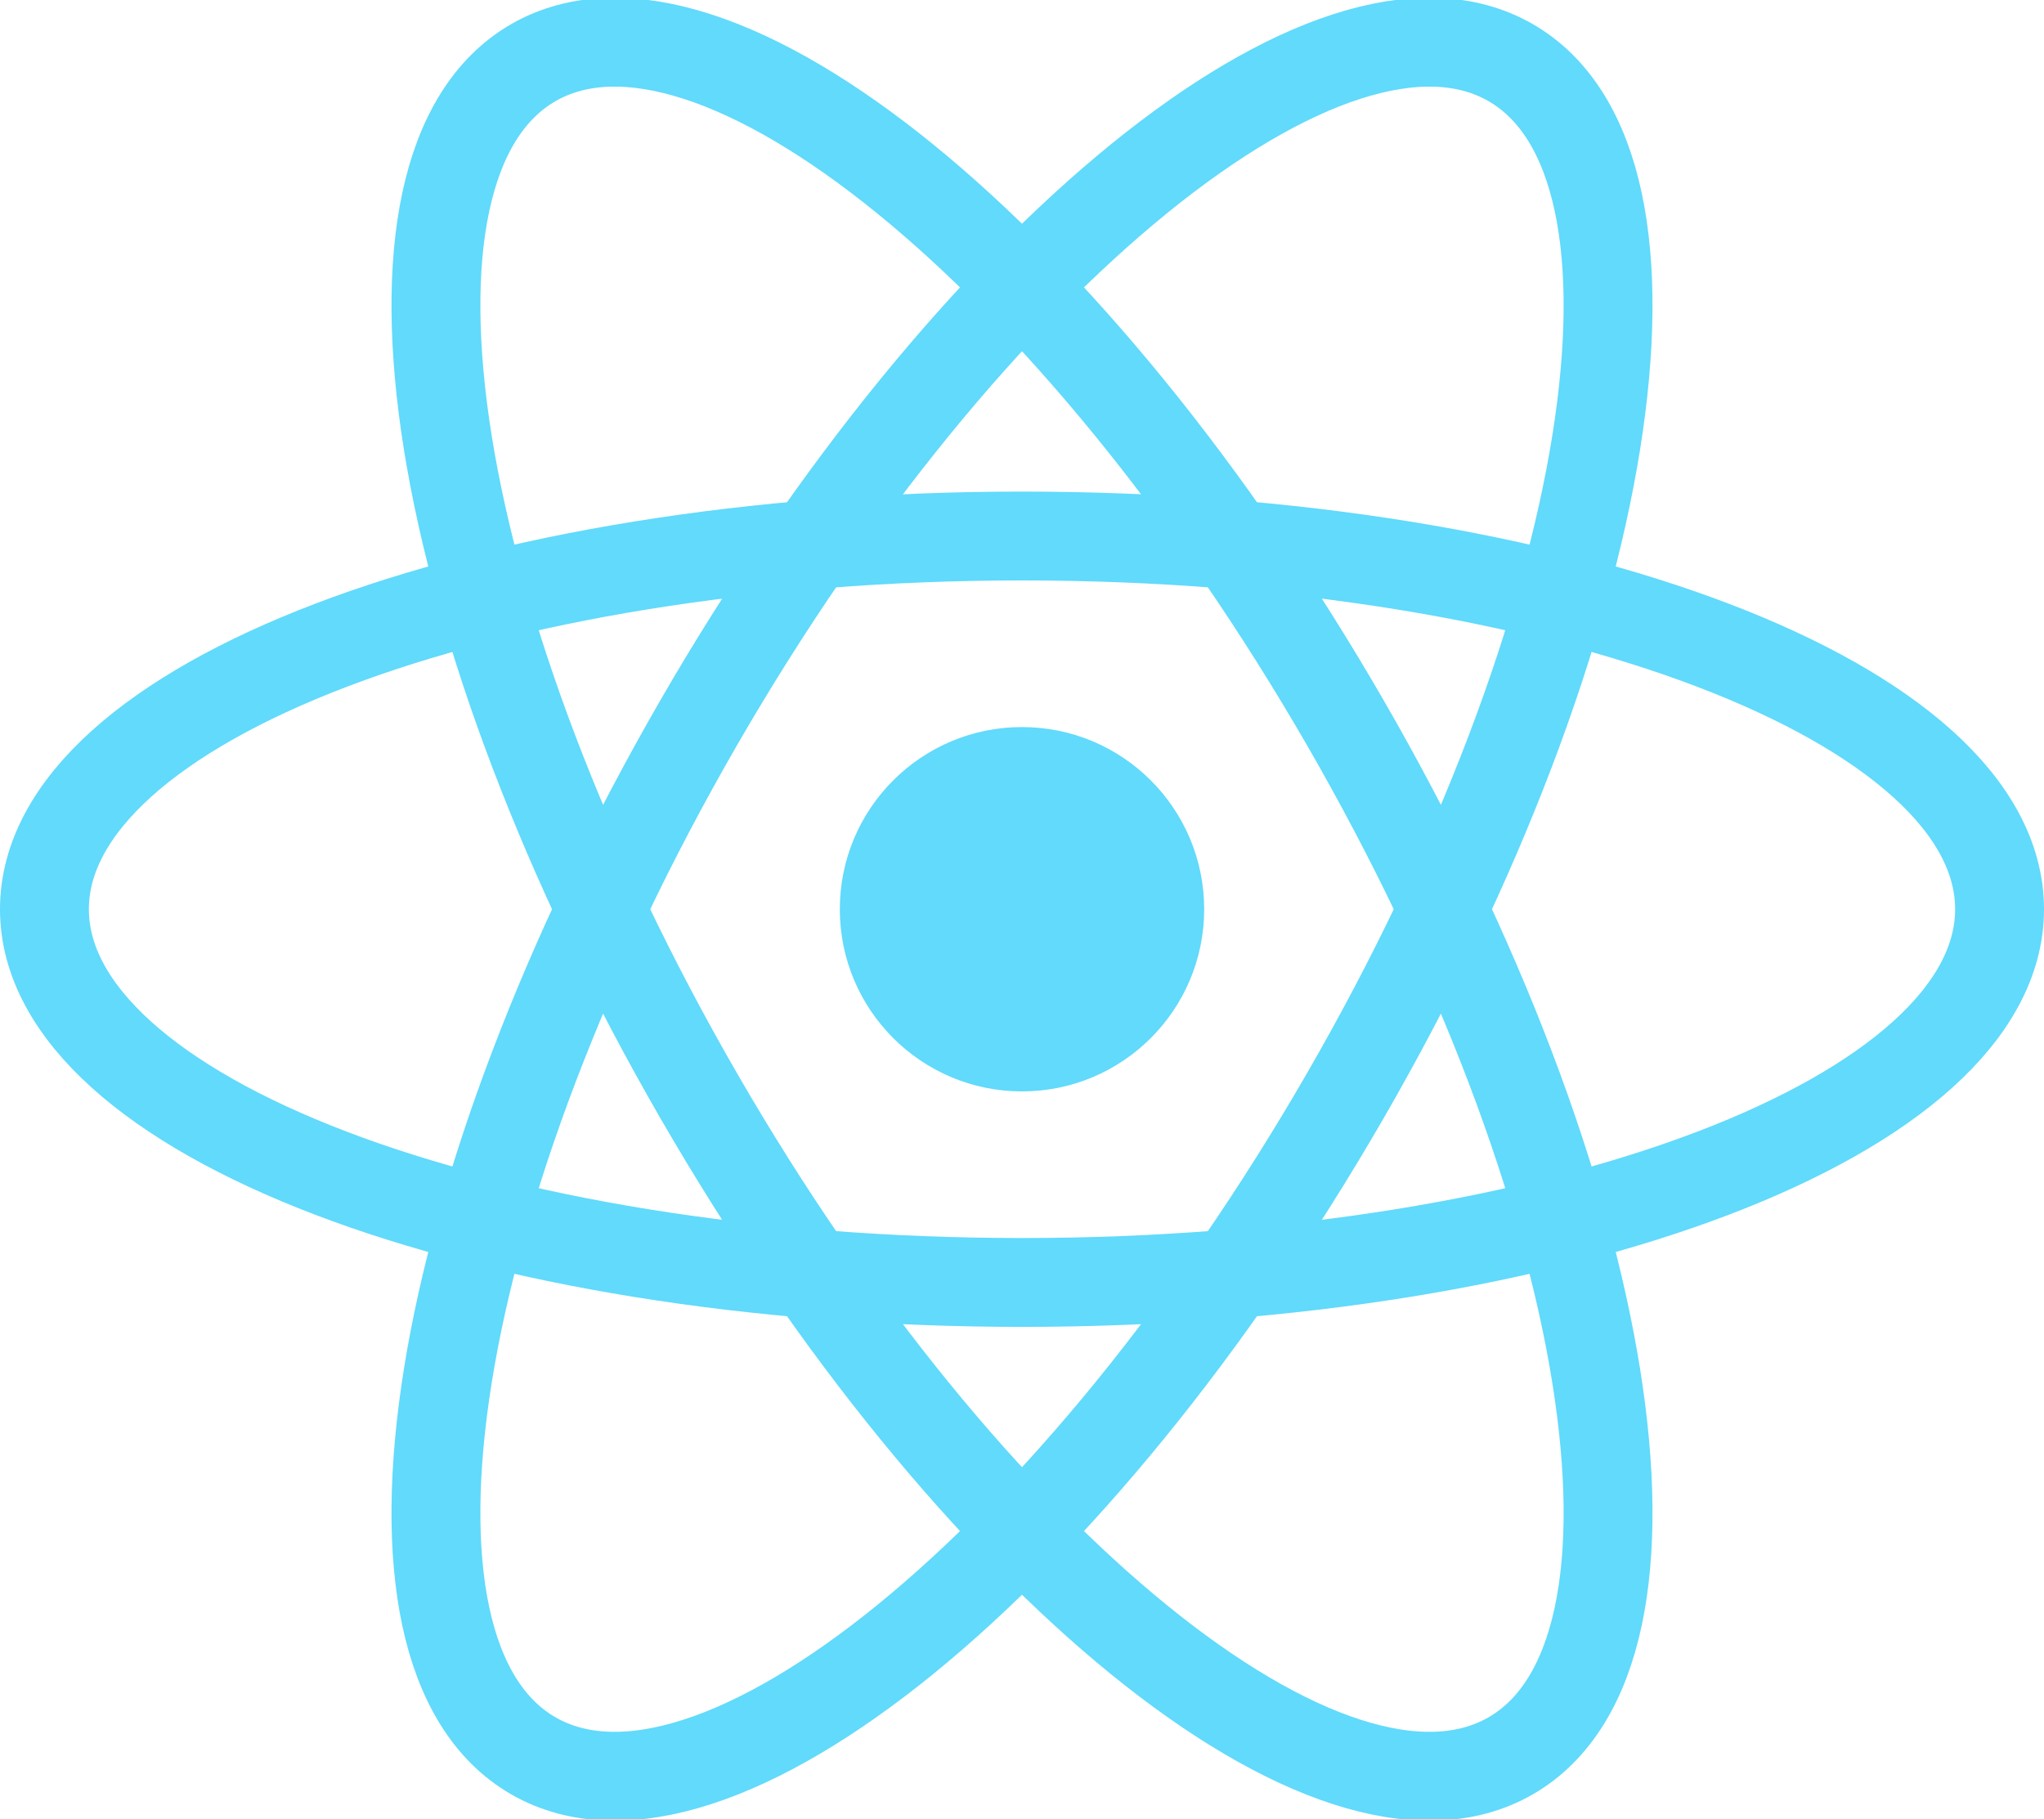
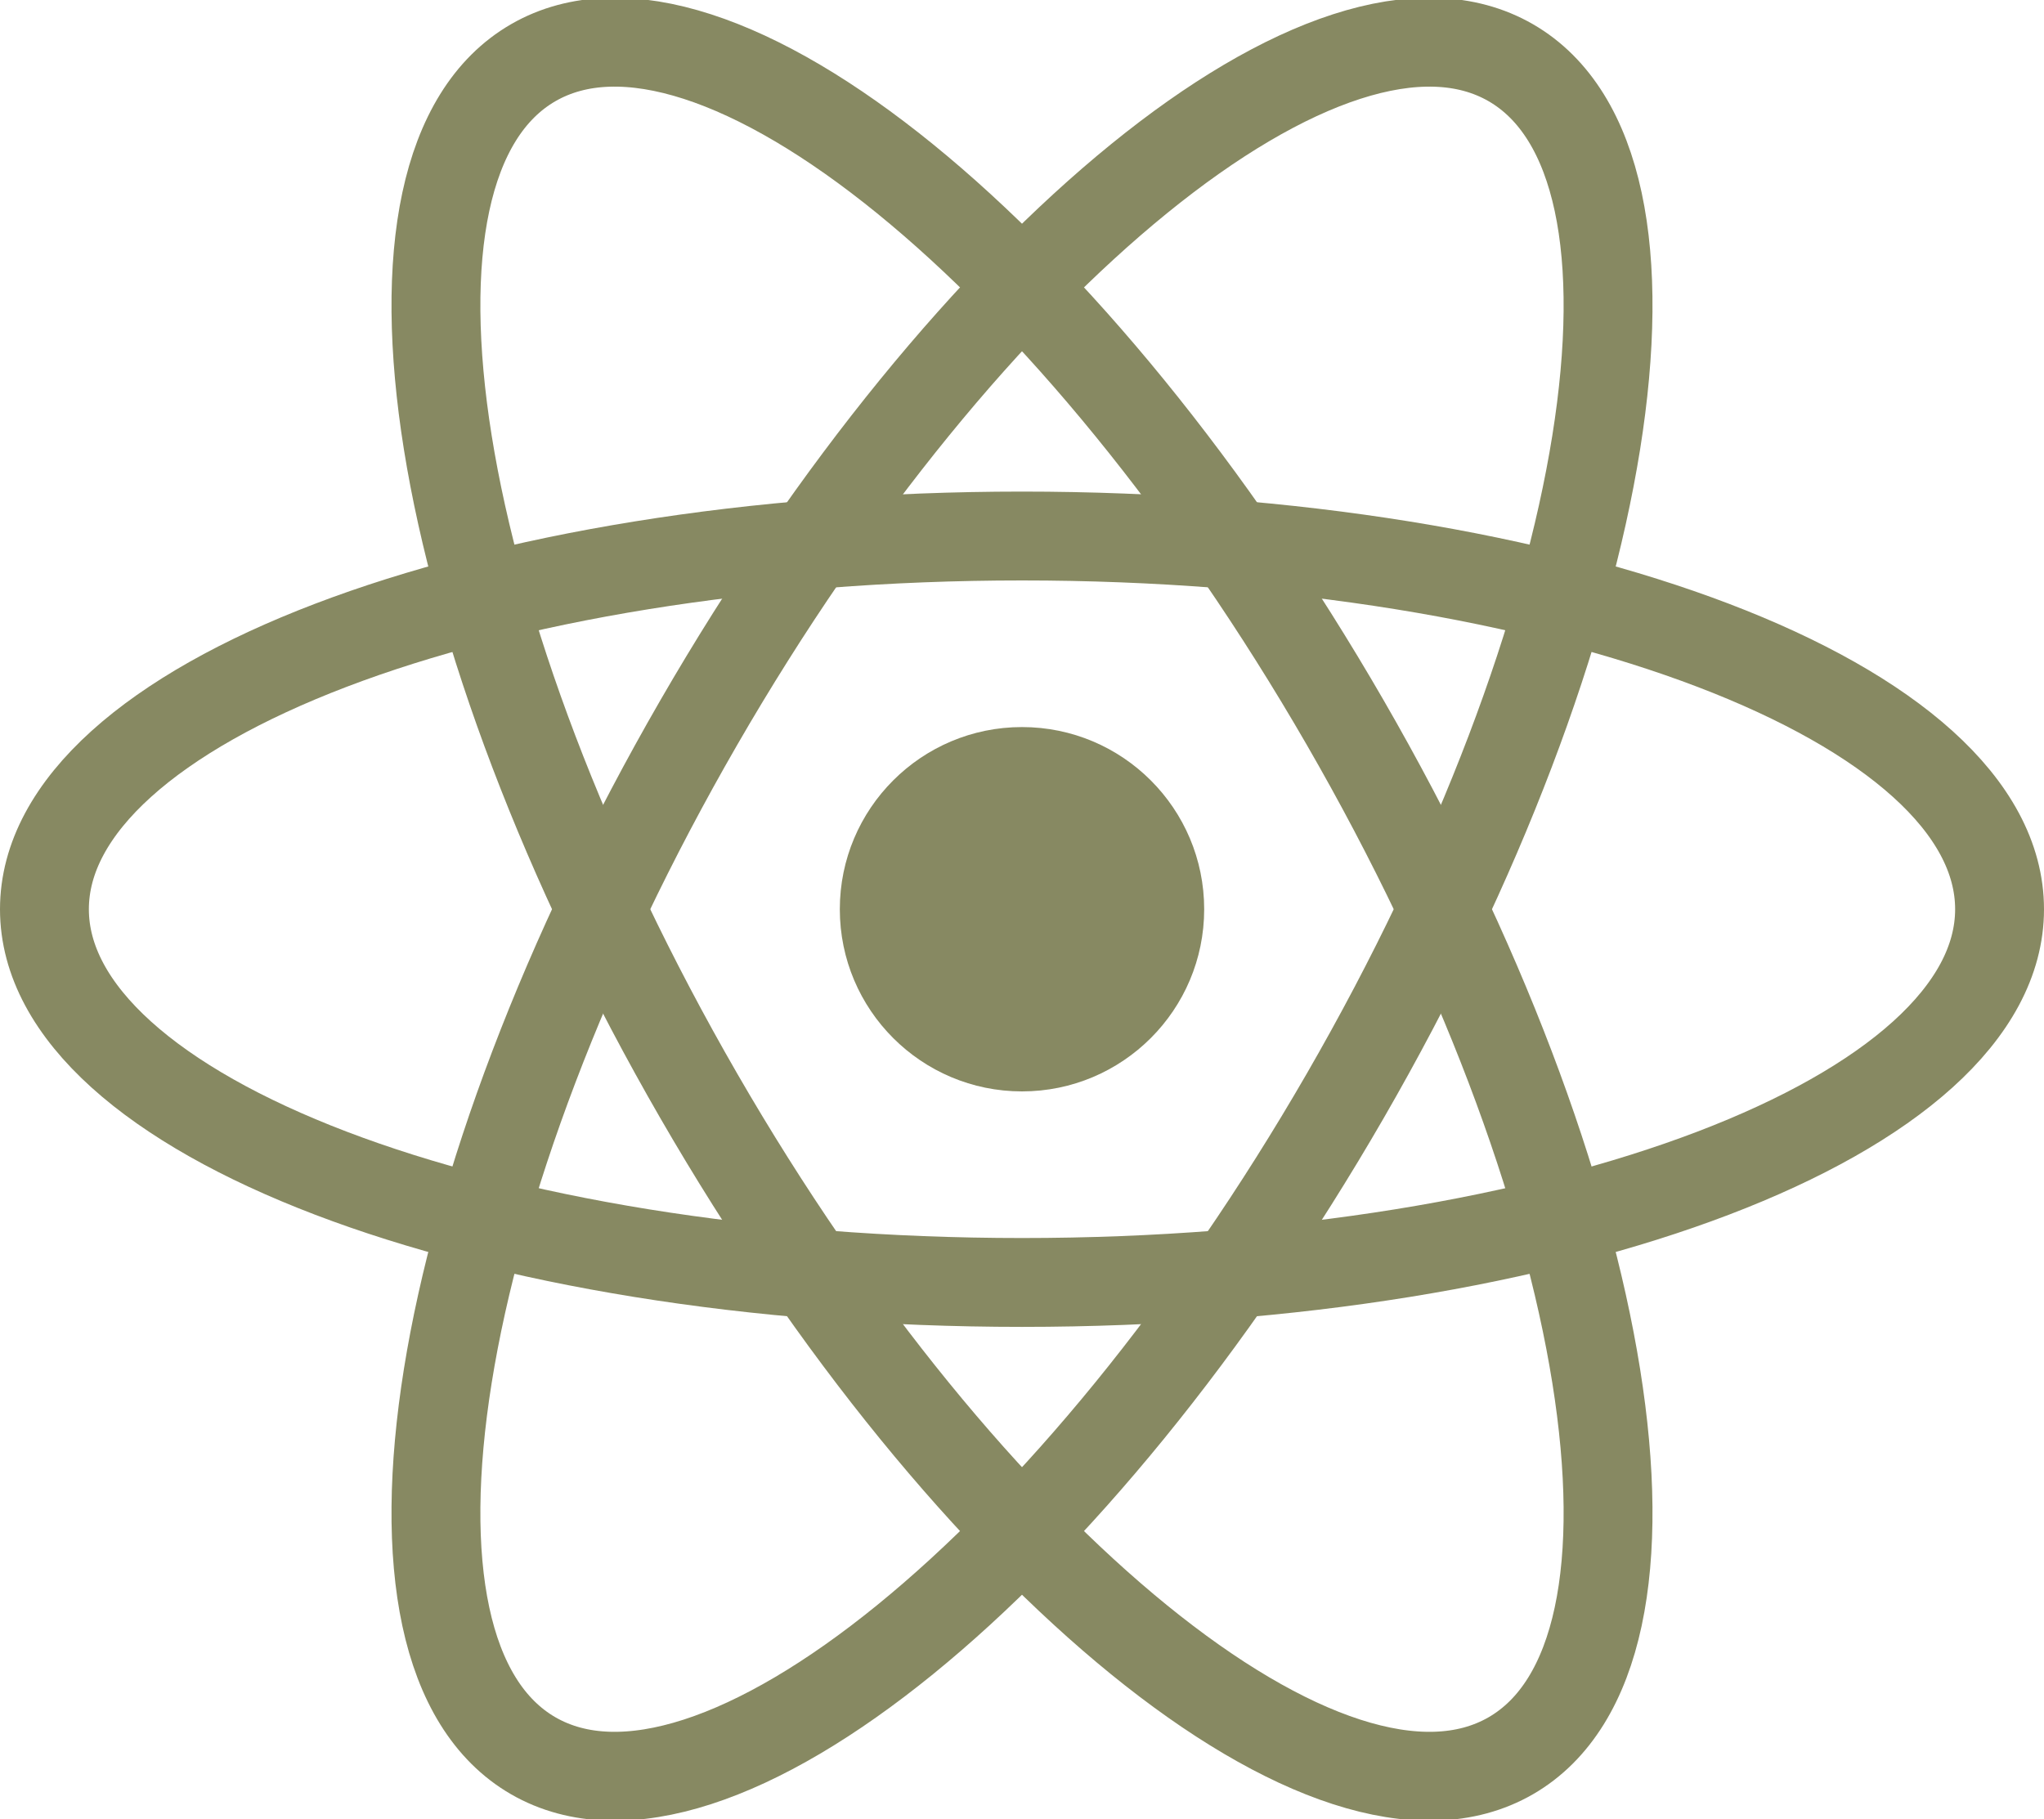
<svg xmlns="http://www.w3.org/2000/svg" viewBox="-11.5 -10.232 23 20.463">
-   <circle cx="0" cy="0" r="2.05" fill="#61dafb" />
-   <g stroke="#61dafb" stroke-width="1" fill="none">
+   <circle cx="0" cy="0" r="2.05" fill="#878962" />
+   <g stroke="#878962" stroke-width="1" fill="none">
    <ellipse rx="11" ry="4.2" />
    <ellipse rx="11" ry="4.2" transform="rotate(60)" />
    <ellipse rx="11" ry="4.2" transform="rotate(120)" />
  </g>
</svg>
